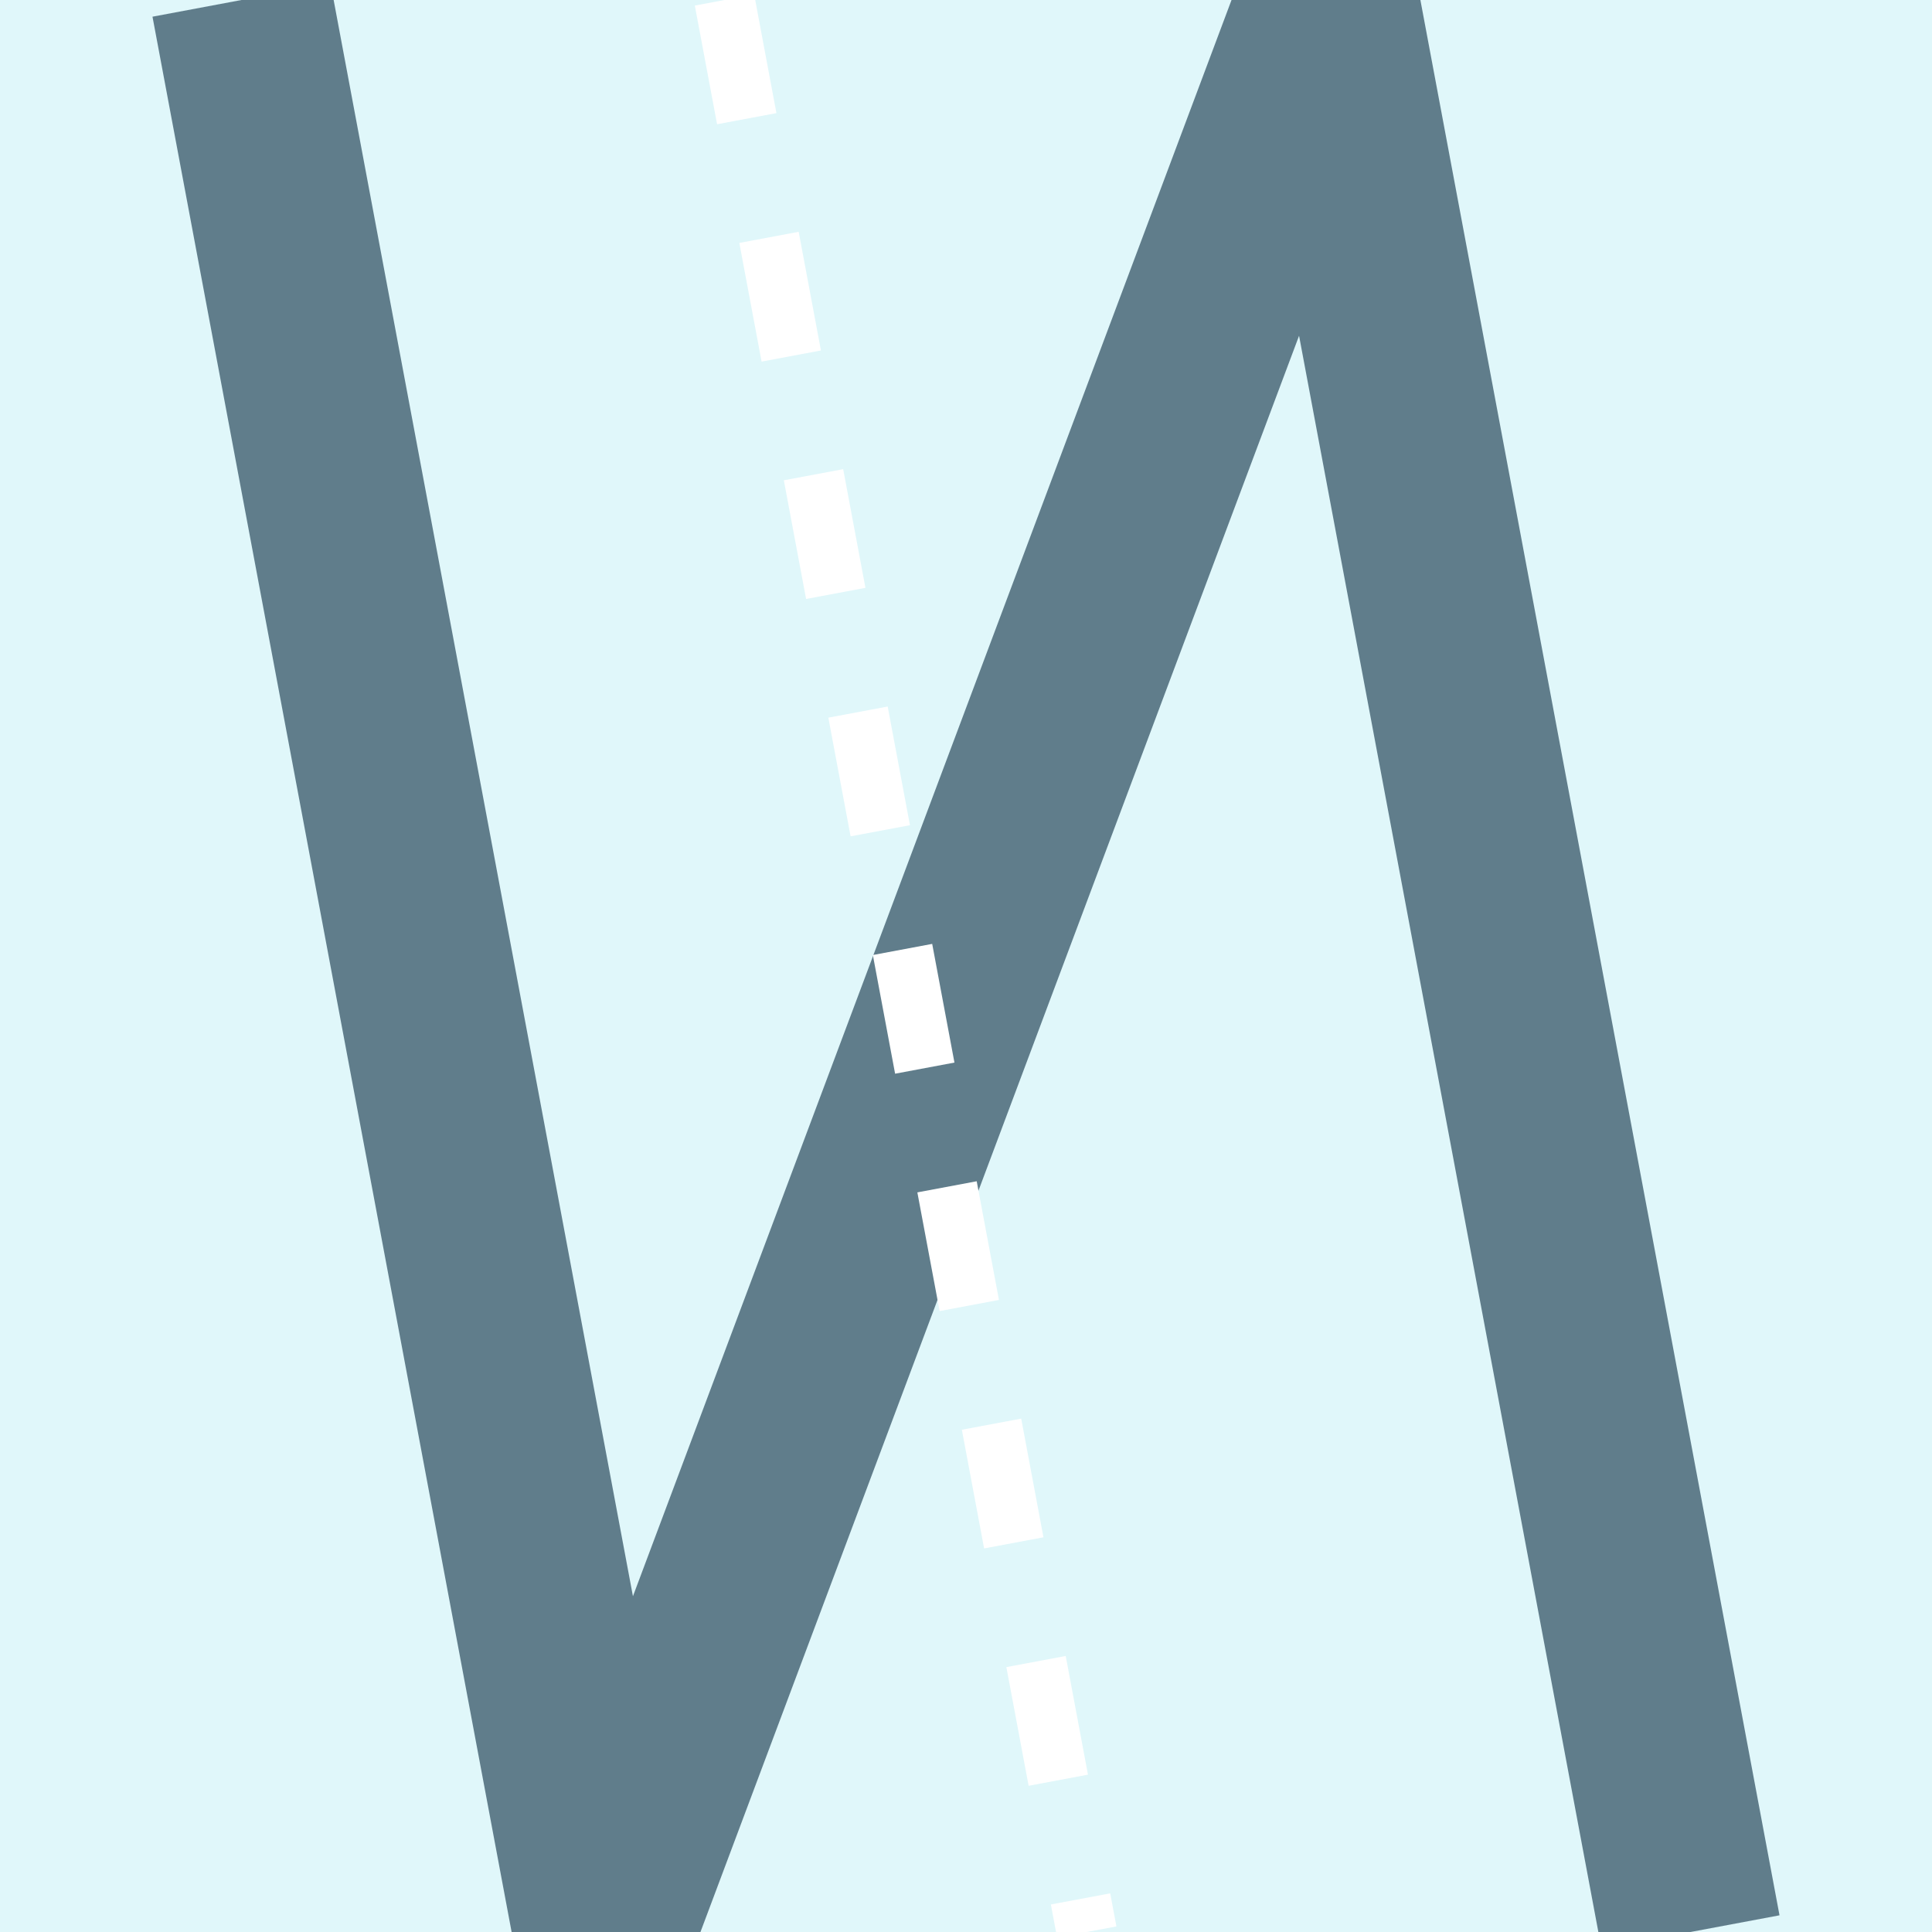
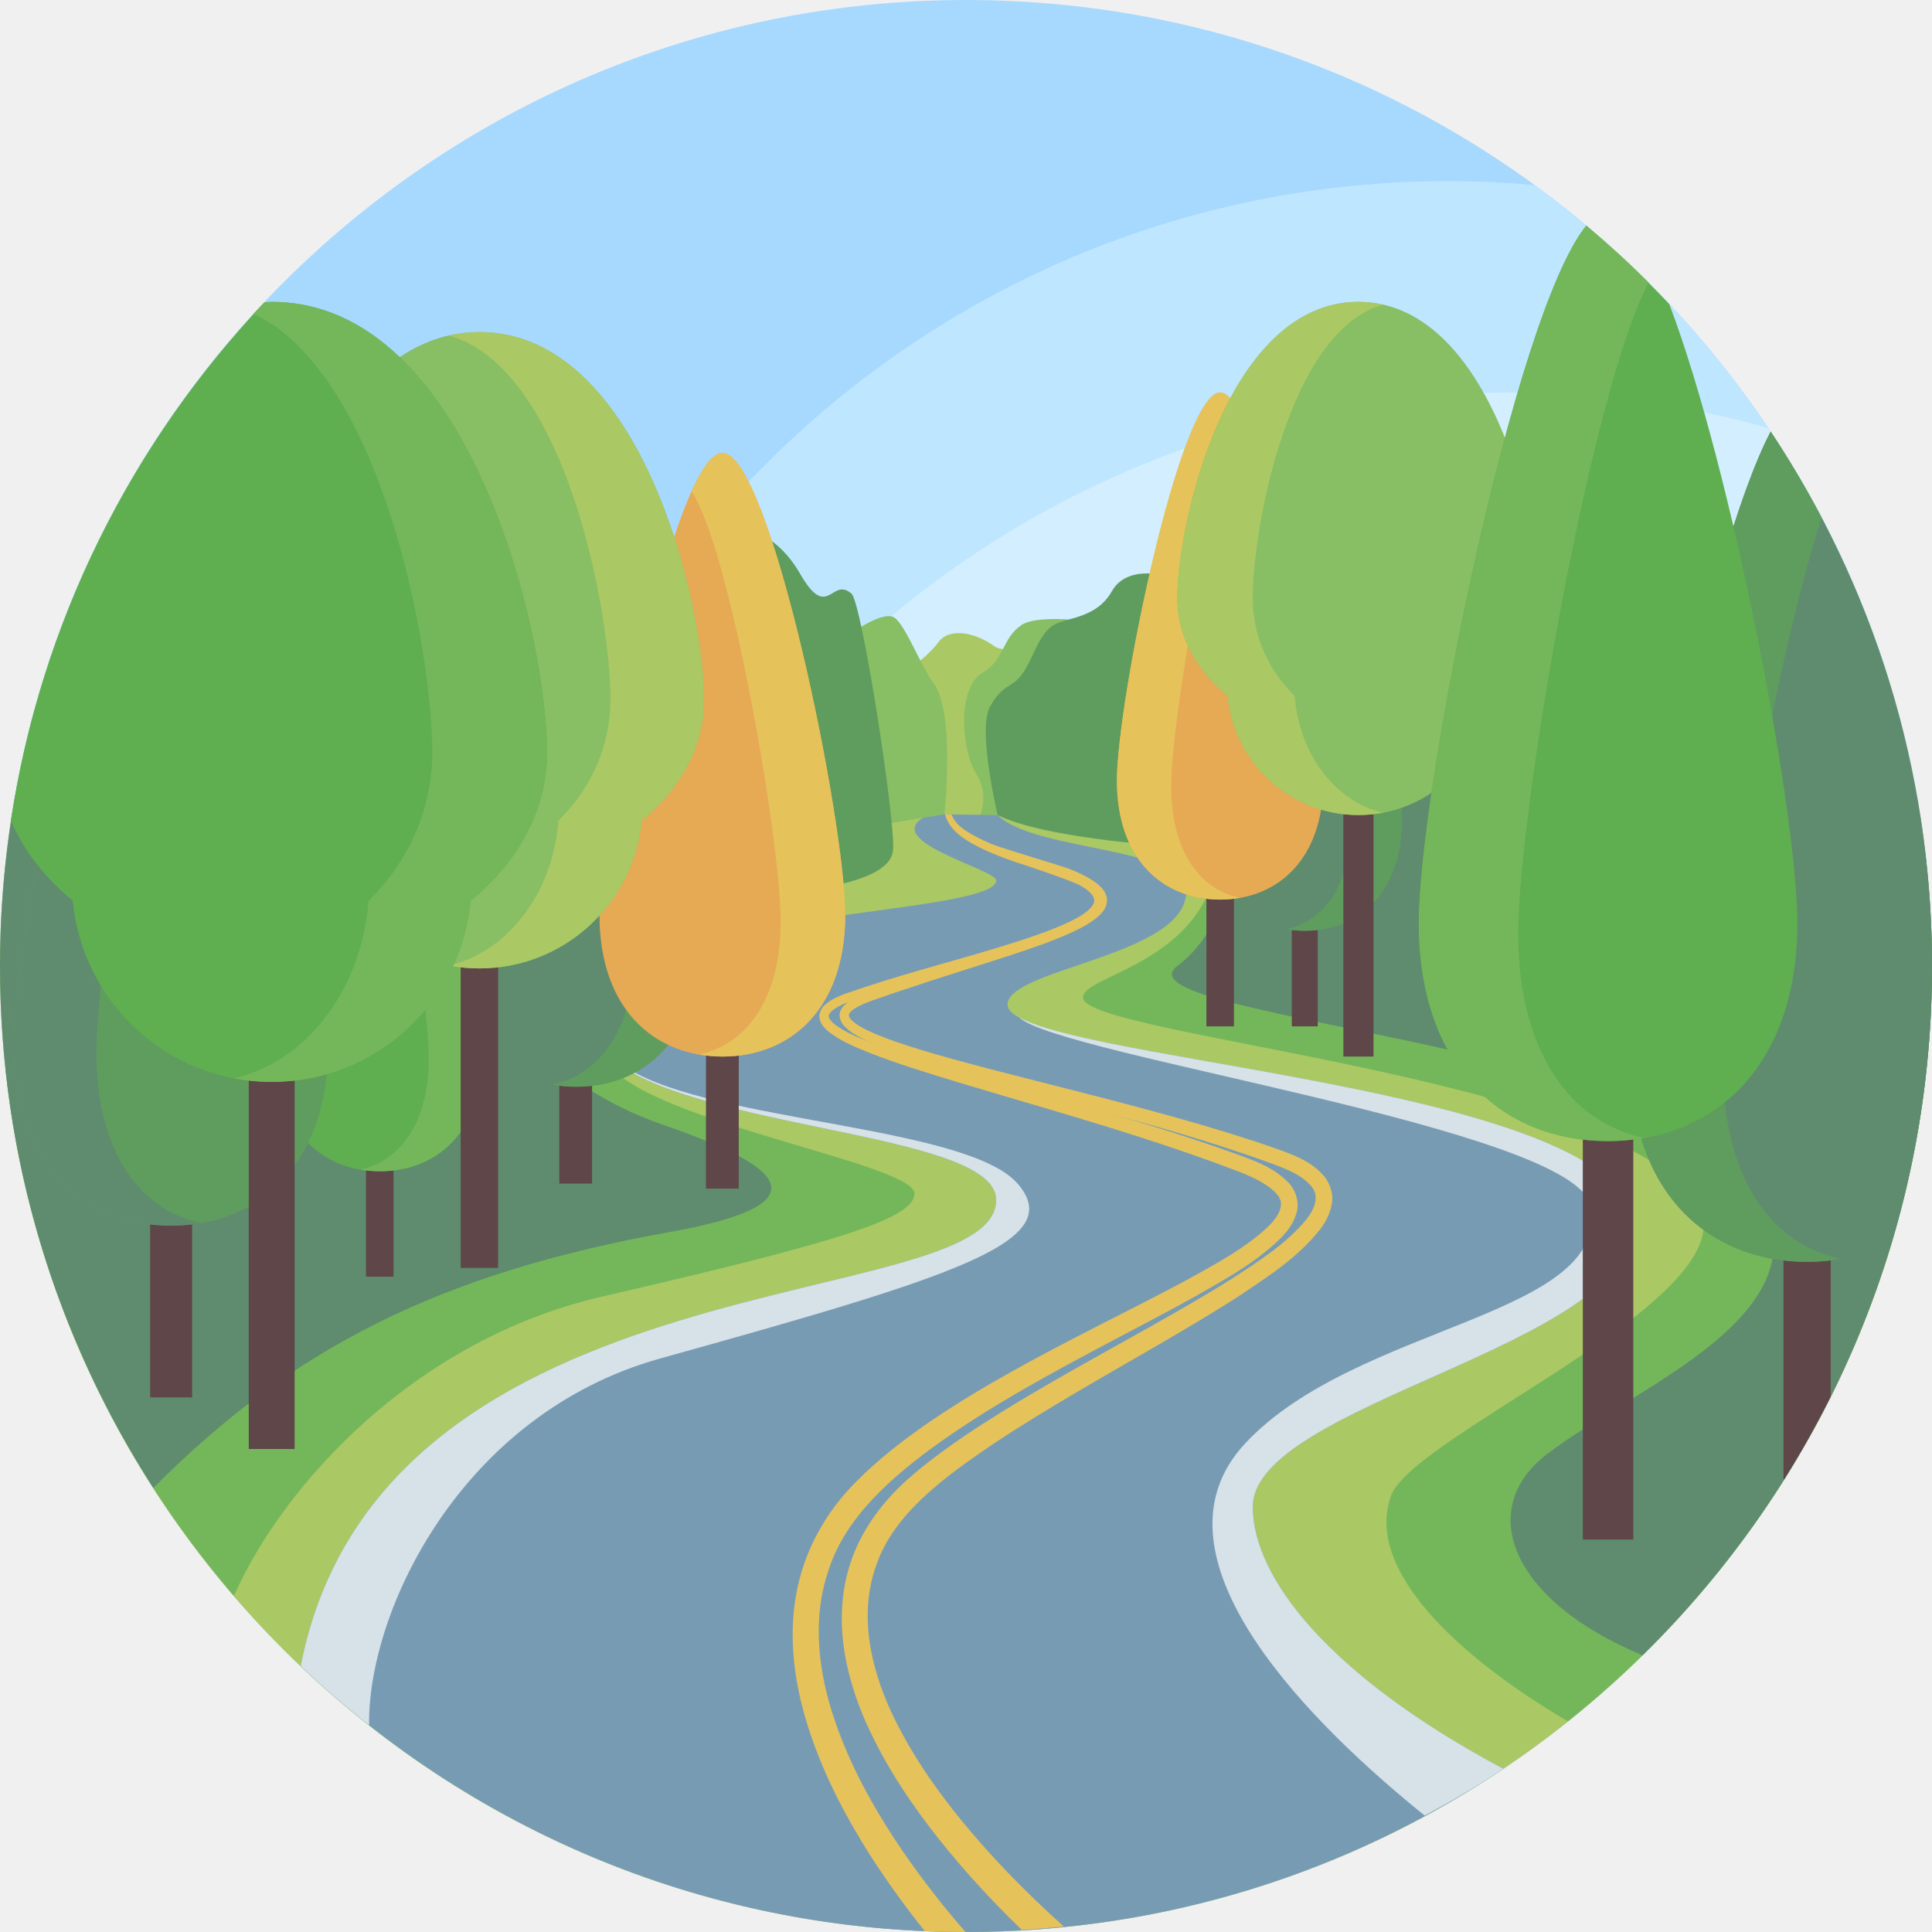
- <svg xmlns="http://www.w3.org/2000/svg" viewBox="0 0 64 64" width="20" height="20">
-   <rect width="64" height="64" fill="#e0f7fa" />
-   <path d="M8 0 L20 64 L44 0 L56 64" stroke="#607D8B" stroke-width="6" fill="none" />
-   <path d="M24 0 L36 64" stroke="white" stroke-width="2" stroke-dasharray="4,4" />
+ <svg xmlns="http://www.w3.org/2000/svg" version="1.1" id="Layer_1" viewBox="0 0 512 512" xml:space="preserve">
+   <circle style="fill:#A7D9FF;" cx="256" cy="256" r="256" />
+   <path style="fill:#BEE6FF;" d="M128,304c0,85.065,41.523,160.396,105.371,206.948C240.833,511.602,248.368,512,256,512  c141.385,0,256-114.615,256-256c0-85.065-41.523-160.396-105.371-206.948C399.167,48.398,391.632,48,384,48  C242.615,48,128,162.615,128,304z" />
+   <path style="fill:#D2EEFF;" d="M144,360c0,52.805,15.999,101.867,43.397,142.627C209.239,508.691,232.227,512,256,512  c141.385,0,256-114.615,256-256c0-52.805-15.999-101.867-43.397-142.627C446.761,107.31,423.773,104,400,104  C258.615,104,144,218.615,144,360z" />
+   <path style="fill:#AAC864;" d="M274.333,170.667c0,0-7.981,2.685-10.833,0.583c-4.75-3.5-11.75-5.125-14.75-1.125  c-4.25,5.667-11.75,9.542-11.75,9.542L241,218l32.333-0.333L274.333,170.667z" />
+   <path style="fill:#88BE64;" d="M293.333,165.333c0,0-17.708-3.083-22.667,0.333c-5.244,3.613-4.297,9.075-10.333,12.667  c-6.583,3.917-5.792,20.042-1.458,27.042c4.333,7-0.875,14.458-0.875,14.458L281,220L293.333,165.333z" />
+   <path style="fill:#AAC864;" d="M0,256c0,141.385,114.615,256,256,256s256-114.615,256-256c0-13.61-1.085-26.964-3.131-40H3.131  C1.085,229.036,0,242.39,0,256z" />
+   <path style="fill:#5F9D5F;" d="M307,224c0,0-30.567-2-42.617-8c0,0-5.383-22.667-2.05-28.667s5.422-4.906,8-8  c3.333-4,4.328-10.213,8.333-13.333c3.208-2.5,11.667-1.667,16-9.333c4.333-7.667,16-3.667,16-3.667L307,224z" />
+   <path style="fill:#789BB4;" d="M432.667,324.667c0-38-165.667-43.667-165.667-58.417c0-9.583,47.333-12.917,47.333-29.917  c0-12.085-40.209-10.533-49.95-20.333l-17.883-0.25c-15.445,6.642,17.5,14.522,17.5,17.583c0,9.917-108,7.968-108,36  C156,300,264,297,264,318c0,30.831-162.889,13.403-184.31,123.509C125.603,485.159,187.648,512,256,512  c52.711,0,101.689-15.946,142.407-43.256C352,444,332,417.95,332,399.333C332,372,432.667,356.667,432.667,324.667z" />
+   <path style="fill:#88BE64;" d="M234.667,218.333l15.592-2.522c0,0,2.991-27.062-2.925-34.812  c-3.081-4.036-7.333-15.333-10.333-17.333S225.333,168,225.333,168L234.667,218.333z" />
+   <path style="fill:#5F9D5F;" d="M216.667,235.333c0,0,19.333-2,20-10s-8.298-65.636-11-68c-5.333-4.667-6.252,7.573-13.667-5.333  c-9-15.667-23.333-12.667-23.333-12.667L216.667,235.333z" />
+   <g>
+     <path style="fill:#D6E1E8;" d="M332,399.333c0-27.333,100.667-42.667,100.667-74.667c0-34.979-140.27-42.565-162.59-55.054   C280.689,279.79,417.713,299.186,421.5,319.5c5.5,29.5-61.846,31.227-91.5,63c-28.398,30.427,19.568,76.102,47.577,98.661   c7.128-3.858,14.129-7.922,20.83-12.417C352,444,332,417.95,332,399.333z" />
+     <path style="fill:#D6E1E8;" d="M269.667,313.667c-13.333-15.333-80.333-16.333-103-30.333c-0.512-0.316-1.105-0.447-1.692-0.592   C190.848,299.674,264,300.711,264,318c0,30.831-162.889,13.403-184.31,123.509c5.792,5.506,11.842,10.741,18.127,15.692   C97.399,426.868,122.333,374.667,175,360C253.227,338.215,283,329,269.667,313.667z" />
+   </g>
+   <path style="fill:#E6C35A;" d="M338.076,304.359c-8.318-2.912-16.679-5.433-25.012-7.795c-16.666-4.707-33.196-8.716-49.1-12.836  c-7.945-2.072-15.751-4.143-23.237-6.539c-3.73-1.21-7.409-2.492-10.79-4.109c-1.66-0.807-3.337-1.743-4.39-2.873  c-1.063-1.141-0.664-1.728,0.805-2.856c2.863-1.783,6.646-2.769,10.03-4.027c3.47-1.15,6.886-2.284,10.246-3.397  c6.757-2.164,13.286-4.253,19.553-6.26c6.268-2.038,12.276-4.033,17.811-6.558c2.741-1.309,5.445-2.628,7.66-4.831  c1.066-1.039,2.081-2.798,1.616-4.613c-0.463-1.741-1.676-2.813-2.778-3.677c-2.29-1.707-4.726-2.754-7.072-3.711  c-1.159-0.527-16.704-5.087-20.264-6.465c-3.505-1.438-6.561-3.004-8.728-4.808c-1.139-0.948-1.899-2.22-2.284-3.192h-1.694  c0.203,0.769,0.587,1.728,1.089,2.481c1.803,2.921,5.025,4.797,8.542,6.531c3.55,1.688,7.683,3.276,12.14,4.634  c0.561,0.198,11.733,3.919,14.011,5.184c2.167,1.198,4.71,3.204,3.419,5.152c-1.303,2.022-4.089,3.466-6.711,4.73  c-5.436,2.496-11.528,4.439-17.872,6.412c-12.733,3.91-26.738,7.374-41.278,12.492c-1.836,0.731-3.724,1.457-5.425,3.123  c-0.827,0.779-1.584,2.434-1.056,3.849c0.459,1.345,1.322,2.167,2.132,2.884c3.375,2.682,7.123,4.131,10.878,5.684  c7.552,2.955,15.409,5.357,23.392,7.792c15.978,4.813,32.545,9.473,49.156,14.836c8.306,2.678,16.618,5.522,24.841,8.674  c3.992,1.509,8.077,3.352,10.529,6.028c2.487,2.522,0.945,5.686-2.068,8.68c-5.998,5.729-13.987,9.985-21.613,14.208  c-7.747,4.168-15.627,8.111-23.422,12.104c-15.589,7.984-30.948,16.068-44.919,25.625c-6.96,4.801-13.61,9.932-19.437,15.878  c-5.945,5.946-10.583,13.126-13.36,20.785c-5.656,15.535-3.321,31.534,0.878,44.482c4.243,13.162,10.38,24.174,16.252,33.509  c5.092,7.919,10.04,14.578,14.512,20.162c3.59,0.151,7.19,0.263,10.817,0.265c-0.744-0.855-1.471-1.685-2.258-2.613  c-4.957-5.832-10.69-13.167-16.56-22.021c-5.77-8.884-11.763-19.349-15.878-31.555c-4.103-12.059-6.266-26.396-1.501-40.005  c4.464-13.751,16.616-24.532,29.95-33.984c13.427-9.468,28.501-17.693,43.931-25.864c7.721-4.093,15.56-8.152,23.347-12.482  c7.723-4.461,15.658-8.675,22.496-15.341c1.645-1.732,3.295-3.703,4.132-6.478c0.958-2.822-0.17-6.309-2.033-8.2  c-3.702-3.834-8.138-5.463-12.343-7.065c-8.355-3.066-16.776-5.814-25.161-8.387c-3.265-1.003-6.483-1.886-9.736-2.84  c5.906,1.629,11.813,3.241,17.757,5.008c8.247,2.461,16.523,5.083,24.661,8.058c4.013,1.467,8.07,3.065,10.496,5.757  c2.538,2.528,1.583,5.893-0.934,9.125c-5.101,6.298-12.637,11.146-19.824,15.797c-7.32,4.616-14.87,8.895-22.379,13.124  c-15.032,8.45-30.021,16.567-43.989,25.575c-6.957,4.514-13.731,9.291-19.793,14.687c-6.213,5.615-11.281,12.381-14.201,20.026  c-5.924,15.59-2.024,31.626,3.315,43.889c5.583,12.484,12.727,22.669,19.475,31.2c6.789,8.525,13.282,15.424,18.783,20.928  c1.104,1.105,2.137,2.113,3.158,3.107c3.731-0.213,7.43-0.528,11.117-0.899c-2.463-2.217-5.311-4.839-8.555-8.002  c-5.423-5.273-11.819-11.884-18.468-19.997c-6.612-8.107-13.553-17.772-18.891-29.276c-5.141-11.371-8.558-25.407-3.712-38.628  c4.596-13.33,17.616-22.996,31.049-32.051c13.558-9.023,28.364-17.328,43.312-26.011c7.474-4.352,15.014-8.766,22.409-13.578  c7.306-4.937,14.854-9.734,20.786-17.197c1.419-1.907,2.716-4.164,3.142-6.942c0.45-2.836-0.773-5.904-2.604-7.755  C346.73,307.305,342.172,305.864,338.076,304.359z M221.065,271.358c-1.426-1.264-1.951-2.128-0.918-3.146  c1.049-1.093,2.805-1.921,4.492-2.587c0.024-0.009,0.048-0.016,0.072-0.025c-0.773,0.563-1.585,1.228-2.048,2.45  c-0.513,1.504,0.281,3.01,1.019,3.797c1.56,1.684,3.343,2.609,5.119,3.531c0.789,0.391,1.608,0.697,2.41,1.05  C227.583,275.012,223.851,273.531,221.065,271.358z" />
+   <path style="fill:#74B75A;" d="M510.053,224.905C444.248,223.183,323,216.9,323,222.333c0,32.667-36,35.667-36,42  c0,10.333,143.095,20.877,163,55c14,24-75.333,60.667-81.333,77c-7.143,19.445,17.538,42.627,46.827,59.838  C474.286,409.265,512,337.058,512,256C512,245.466,511.289,235.105,510.053,224.905z" />
+   <path style="fill:#5F8C6E;" d="M508.006,211.165l-118.672-23.832L328,208c0,0,3.333,33.333-16,48c-17.422,13.217,128,20.667,152,56  s-28.667,54-54,73.333C391.122,399.74,400,424,435.288,438.67C482.612,392.216,512,327.553,512,256  C512,240.695,510.581,225.731,508.006,211.165z" />
+   <path style="fill:#74B75A;" d="M242.333,316.333C242.333,308,167,296.667,160,280L1.469,283.333  c5.634,53.068,27.512,101.255,60.527,139.592c13.026-29.465,47.992-67.85,97.337-79.258  C221.333,329.333,242.333,323,242.333,316.333z" />
+   <path style="fill:#5F8C6E;" d="M175.5,298c-30.87-10.645-43.082-32.341-55-40.5c-23.214-15.893-81.576-52.36-110.977-70.634  C3.365,208.866,0,232.034,0,256c0,50.974,14.958,98.425,40.638,138.323c36.78-37.009,75.833-56.88,136.862-67.823  C221.698,318.575,204.5,308,175.5,298z" />
+   <rect x="148.22" y="226.29" style="fill:#5F4648;" width="8.686" height="87.38" />
+   <path style="fill:#5F8C6E;" d="M185.134,250.462c0,24.993-14.581,37.539-32.567,37.539S120,275.455,120,250.462  S139.949,128,152.567,128S185.134,225.468,185.134,250.462z" />
+   <path style="fill:#5F9D5F;" d="M152.567,128c-2.499,0-5.287,3.864-8.149,10.19c10.293,15.589,23.61,92.61,23.61,114.004  c0,20.901-9.294,32.668-21.635,35.253c2.003,0.347,4.059,0.553,6.174,0.553c17.986,0,32.567-12.545,32.567-37.539  S165.185,128,152.567,128z" />
+   <rect x="342.34" y="240.25" style="fill:#5F4648;" width="6.876" height="31.75" />
+   <path style="fill:#5F8C6E;" d="M371.565,216.949c0,19.786-11.543,29.718-25.782,29.718s-25.782-9.932-25.782-29.718  S335.793,120,345.782,120S371.565,197.162,371.565,216.949z" />
+   <path style="fill:#5F9D5F;" d="M345.782,120c-1.978,0-4.185,3.059-6.451,8.067c8.149,12.341,18.691,73.316,18.691,90.253  c0,16.547-7.358,25.862-17.127,27.909c1.585,0.274,3.213,0.438,4.887,0.438c14.239,0,25.782-9.932,25.782-29.718  S355.771,120,345.782,120z" />
+   <rect x="97" y="304.33" style="fill:#5F4648;" width="7.296" height="34" />
+   <path style="fill:#5FAF50;" d="M128,278.868c0,20.994-12.248,31.533-27.356,31.533s-27.356-10.538-27.356-31.533  S90.045,176,100.643,176S128,257.873,128,278.868z" />
+   <path style="fill:#74B75A;" d="M100.644,176c-2.099,0-4.441,3.246-6.845,8.56c8.646,13.095,19.832,77.792,19.832,95.763  c0,17.557-7.807,27.441-18.173,29.613c1.682,0.291,3.409,0.465,5.186,0.465c15.109,0,27.356-10.538,27.356-31.532  S111.242,176,100.644,176z" />
+   <rect x="187.09" y="218.29" style="fill:#5F4648;" width="8.686" height="96.71" />
+   <path style="fill:#E6AA55;" d="M224,242.461C224,267.455,209.419,280,191.433,280s-32.567-12.545-32.567-37.539  S178.815,120,191.433,120S224,217.468,224,242.461z" />
+   <path style="fill:#E6C35A;" d="M191.433,120c-2.499,0-5.287,3.864-8.149,10.19c10.293,15.589,23.61,92.61,23.61,114.004  c0,20.901-9.294,32.668-21.635,35.253c2.003,0.347,4.059,0.553,6.174,0.553C209.419,280,224,267.455,224,242.461  S204.05,120,191.433,120z" />
+   <rect x="319.71" y="231.25" style="fill:#5F4648;" width="7.296" height="40.75" />
+   <path style="fill:#E6AA55;" d="M296,206.868c0,20.994,12.248,31.533,27.356,31.533s27.356-10.538,27.356-31.533  S333.955,104,323.357,104S296,185.873,296,206.868z" />
+   <path style="fill:#E6C35A;" d="M323.356,104c2.099,0,4.441,3.246,6.845,8.56c-8.646,13.095-19.832,77.792-19.832,95.763  c0,17.557,7.807,27.441,18.173,29.613c-1.682,0.291-3.409,0.465-5.186,0.465c-15.109,0-27.356-10.538-27.356-31.532  S312.758,104,323.356,104z" />
+   <rect x="39.794" y="318.33" style="fill:#5F4648;" width="11.12" height="52" />
+   <path style="fill:#5F9D5F;" d="M3.667,276.751c0,31.991,18.663,48.05,41.686,48.05s41.686-16.058,41.686-48.05  S61.503,120,45.353,120S3.667,244.759,3.667,276.751z" />
+   <path style="fill:#5F8C6E;" d="M45.353,120c3.198,0,6.767,4.947,10.431,13.044c-13.175,19.954-30.221,118.541-30.221,145.925  c0,26.754,11.897,41.815,27.692,45.124c-2.563,0.444-5.195,0.708-7.902,0.708c-23.023,0-41.686-16.058-41.686-48.049  S29.202,120,45.353,120z" />
+   <path style="fill:#5F4648;" d="M485.15,328h-12.507v64h0.208c4.443-7.07,8.55-14.367,12.299-21.88L485.15,328L485.15,328z" />
+   <path style="fill:#5F8C6E;" d="M432,280.344c0,35.99,20.996,54.056,46.896,54.056c8.143,0,15.797-1.792,22.47-5.358  C508.25,305.889,512,281.388,512,256c0-52.381-15.762-101.066-42.758-141.631C452.048,147.425,432,250.276,432,280.344z" />
+   <path style="fill:#5F9D5F;" d="M469.242,114.369C452.048,147.426,432,250.277,432,280.344c0,35.99,20.997,54.056,46.897,54.056  c3.045,0,6.006-0.297,8.89-0.796c-17.77-3.722-31.154-20.667-31.154-50.764c0-25.531,13.169-106.029,26.117-145.647  C478.626,129.338,474.131,121.715,469.242,114.369z" />
+   <rect x="122.08" y="250.33" style="fill:#5F4648;" width="9.92" height="85.67" />
+   <path style="fill:#88BE64;" d="M186.56,185.44c0-25.626-16.786-97.44-59.52-97.44s-59.52,71.814-59.52,97.44  c0,12.434,6.309,23.7,16.524,32.03c2.035,21.967,20.498,39.17,42.996,39.17s40.962-17.204,42.996-39.17  C180.251,209.139,186.56,197.874,186.56,185.44z" />
+   <path style="fill:#AAC864;" d="M127.04,88c-2.82,0-5.52,0.331-8.116,0.923c30.627,8.373,42.836,72.582,42.836,96.517  c0,12.434-5.258,23.7-13.77,32.03c-1.486,19.257-13.496,34.849-29.067,38.403c2.629,0.5,5.341,0.767,8.116,0.767  c22.498,0,40.962-17.204,42.996-39.17c10.214-8.33,16.524-19.596,16.524-32.03C186.56,159.814,169.774,88,127.04,88z" />
+   <rect x="356" y="210.75" style="fill:#5F4648;" width="8" height="69.25" />
+   <path style="fill:#88BE64;" d="M312,158.581C312,137.915,325.537,80,360,80s48,57.915,48,78.581  c0,10.027-5.088,19.113-13.325,25.831C393.034,202.126,378.144,216,360,216s-33.034-13.874-34.675-31.589  C317.088,177.693,312,168.608,312,158.581z" />
+   <path style="fill:#AAC864;" d="M360,80c2.274,0,4.451,0.267,6.545,0.744C341.846,87.496,332,139.278,332,158.581  c0,10.027,4.24,19.113,11.104,25.831c1.199,15.53,10.884,28.104,23.441,30.97c-2.12,0.403-4.307,0.618-6.545,0.618  c-18.144,0-33.034-13.874-34.675-31.589c-8.237-6.718-13.325-15.803-13.325-25.83C312,137.915,325.537,80,360,80z" />
+   <g>
+     <rect x="65.92" y="282.33" style="fill:#5F4648;" width="12.16" height="101.67" />
+     <rect x="419.46" y="293.67" style="fill:#5F4648;" width="13.376" height="114.33" />
+   </g>
+   <path style="fill:#5FAF50;" d="M476.307,244.59c0-28.749-17.14-119.745-33.913-163.972c-6.926-7.358-14.261-14.323-22.008-20.821  C401.197,83.343,376,209.733,376,244.59c0,38.49,22.454,57.81,50.153,57.81C453.853,302.4,476.307,283.08,476.307,244.59z" />
+   <path style="fill:#74B75A;" d="M420.386,59.797C401.197,83.342,376,209.733,376,244.59c0,38.49,22.455,57.81,50.153,57.81  c3.257,0,6.423-0.318,9.507-0.852c-19.004-3.981-33.317-22.102-33.317-54.29c0-31.701,18.985-142.673,34.542-172.406  C431.616,69.591,426.095,64.585,420.386,59.797z" />
+   <path style="fill:#5FAF50;" d="M72,80c-0.646,0-1.264,0.074-1.9,0.1c-35.08,37.062-59.24,84.558-67.211,137.394  c3.458,8.005,9.08,15.236,16.406,21.211C21.789,265.632,44.421,286.72,72,286.72s50.211-21.088,52.706-48.015  c12.521-10.211,20.254-24.021,20.254-39.262C144.96,168.03,124.383,80,72,80z" />
+   <path style="fill:#74B75A;" d="M72,80c-0.65,0-1.27,0.082-1.91,0.11c-0.969,1.023-1.965,2.021-2.917,3.06  c33.753,15.69,47.387,88.319,47.387,116.272c0,15.242-6.445,29.051-16.879,39.262c-1.822,23.606-16.543,42.718-35.63,47.075  c3.223,0.613,6.547,0.94,9.949,0.94c27.579,0,50.211-21.088,52.706-48.015c12.521-10.211,20.254-24.021,20.254-39.262  C144.96,168.03,124.383,80,72,80z" />
</svg>
